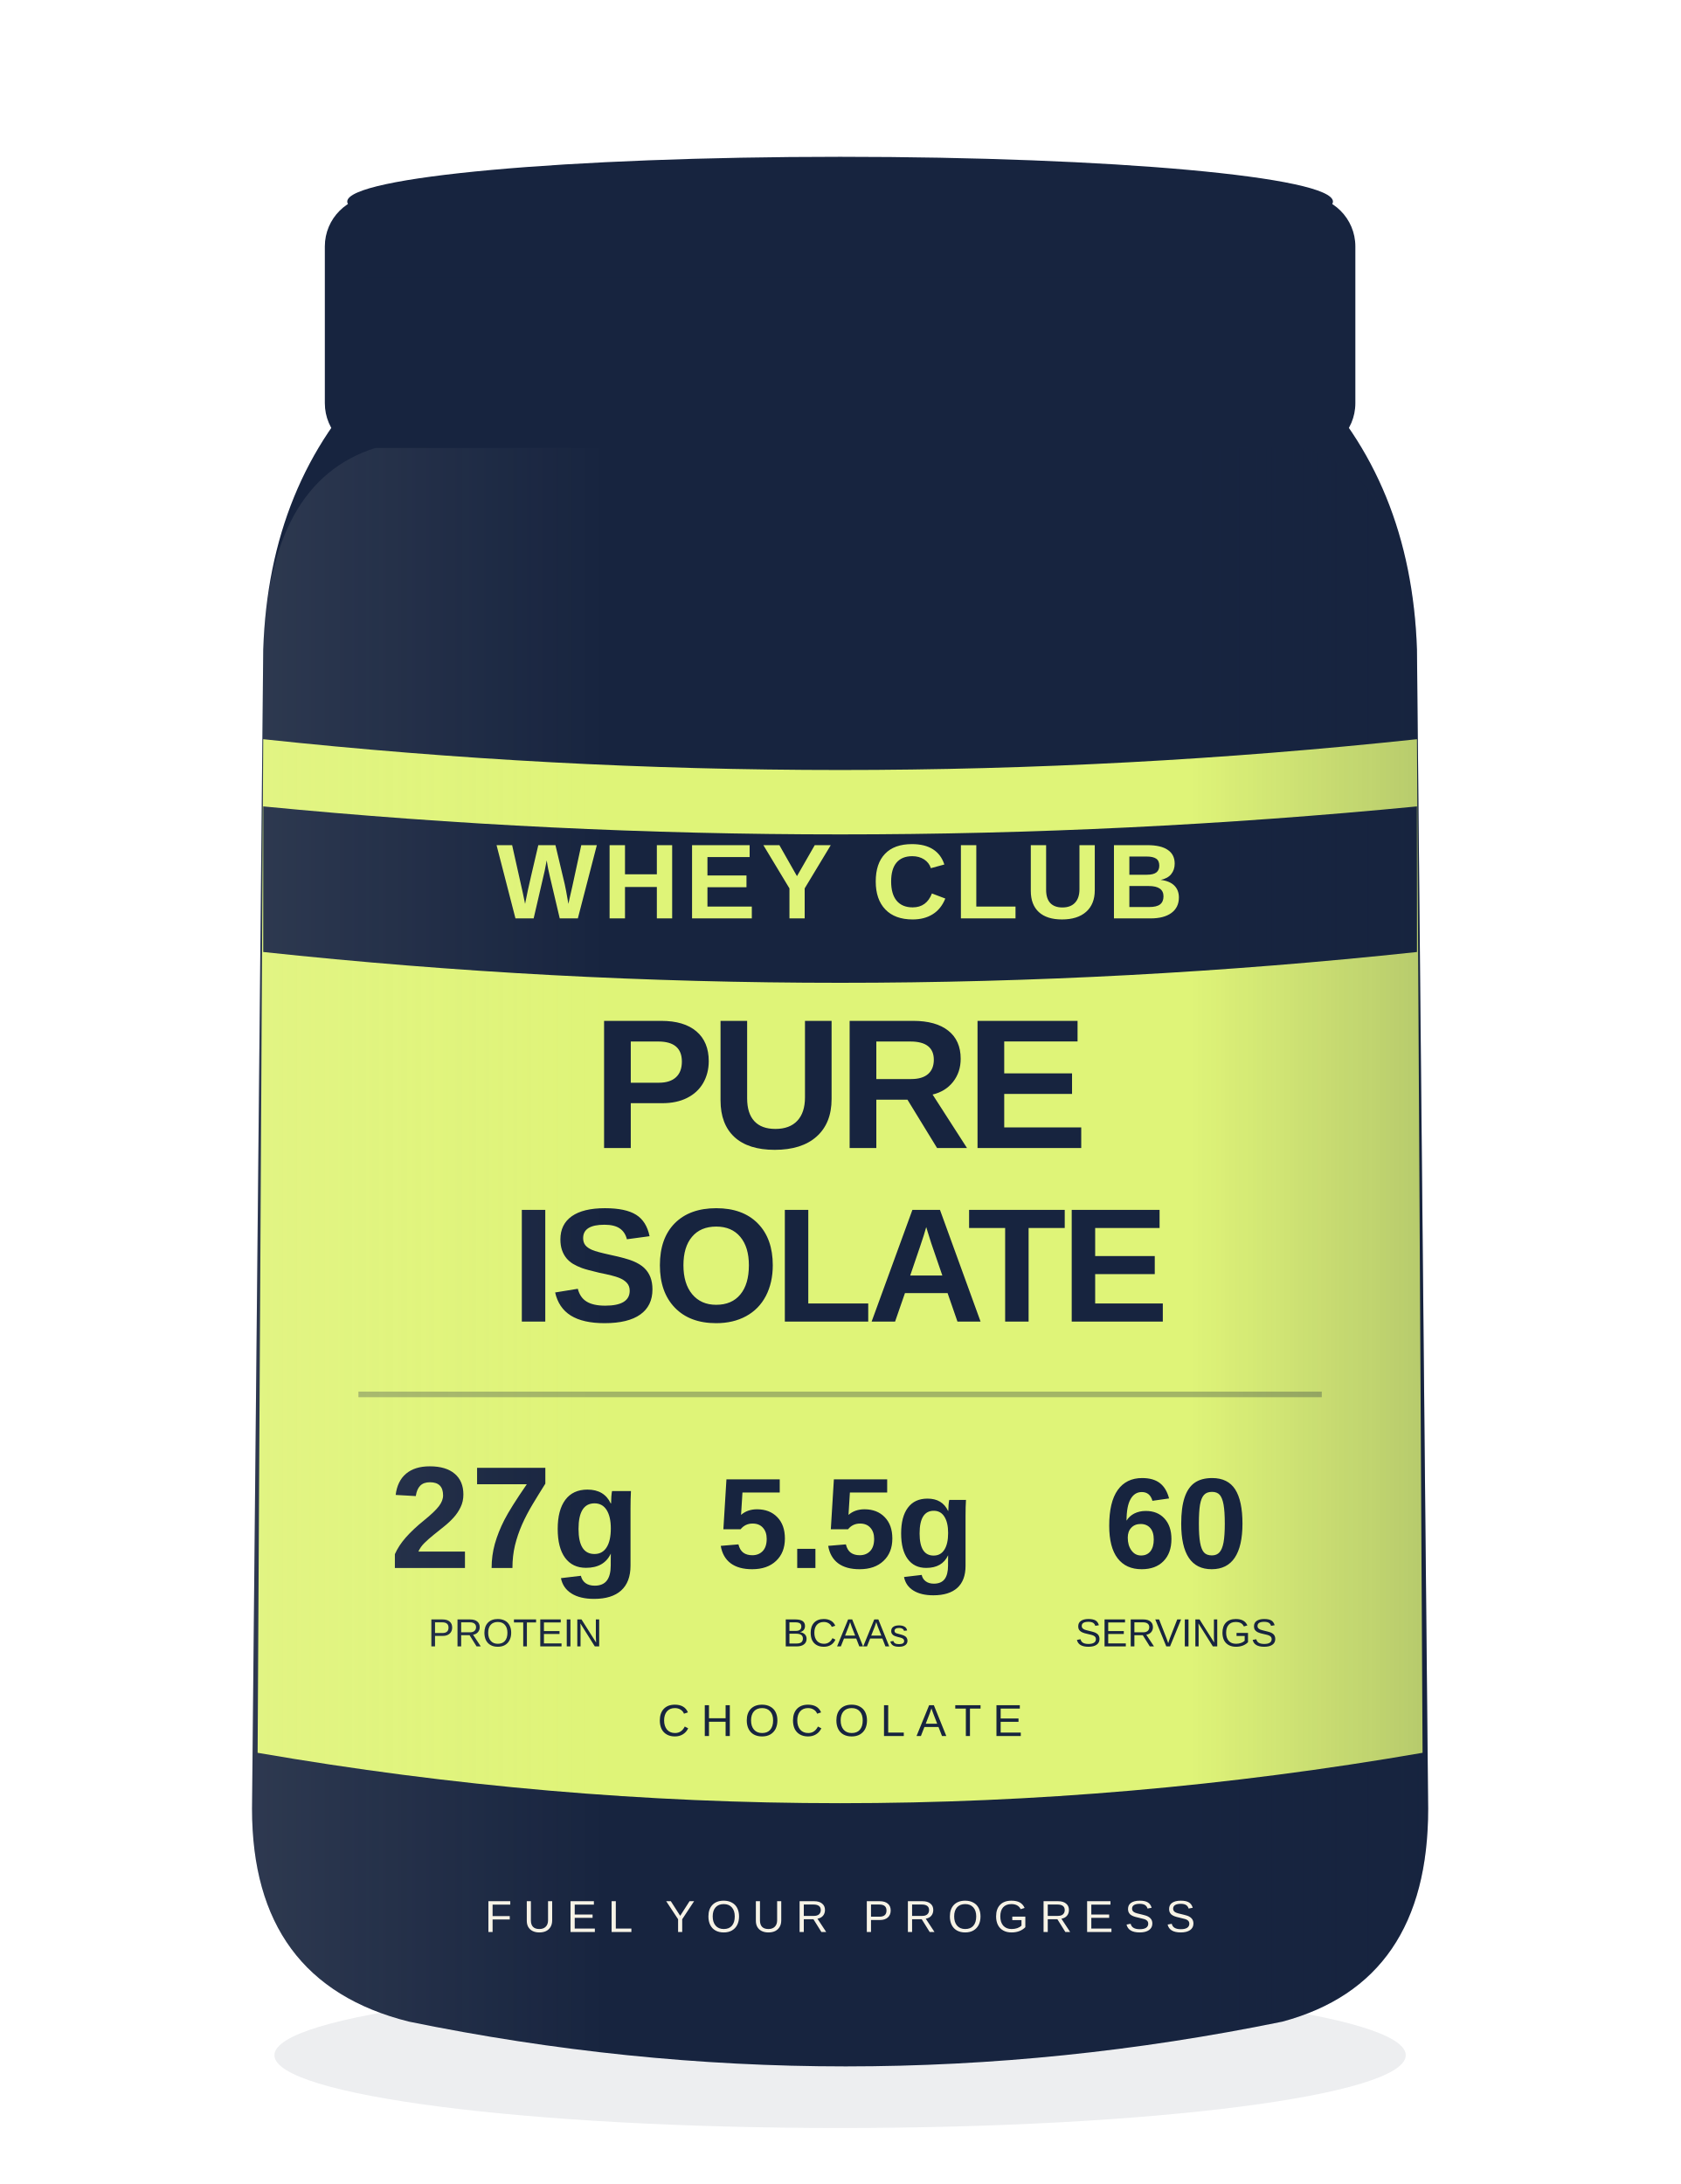
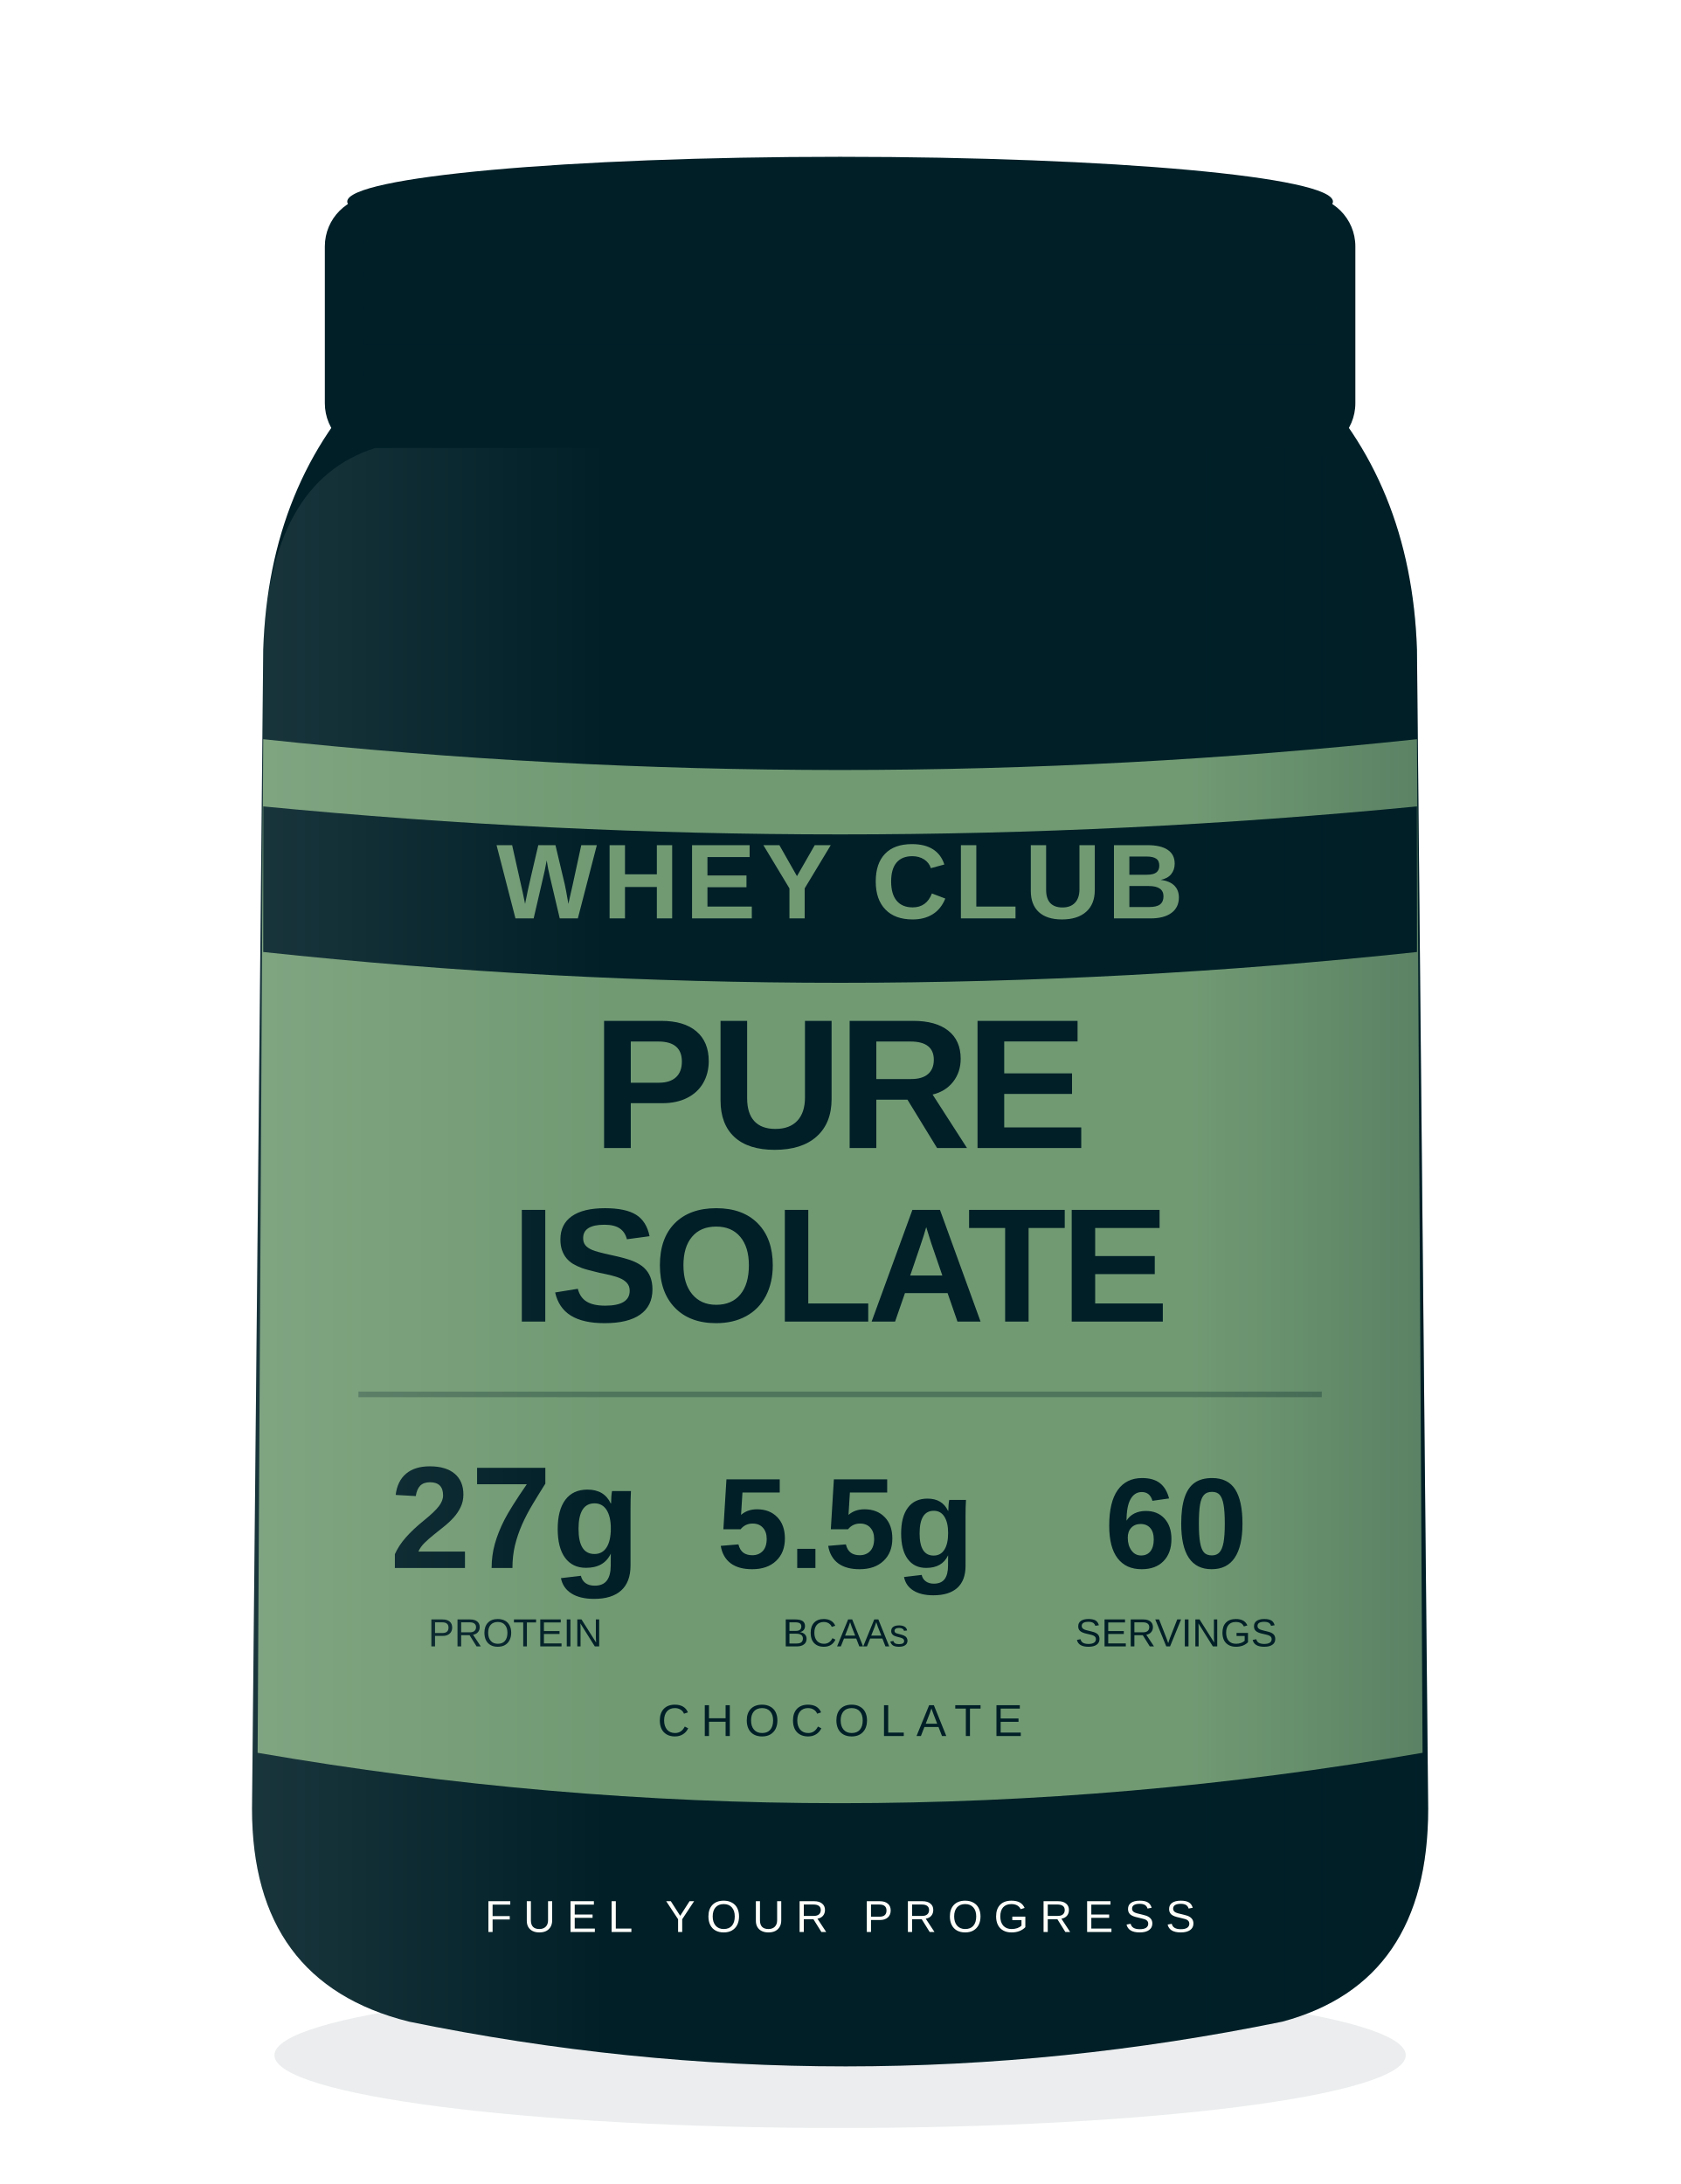
<svg xmlns="http://www.w3.org/2000/svg" width="300" height="390" viewBox="0 0 300 390">
  <defs>
    <linearGradient id="body">
-       <stop stop-color="#17243f" />
-       <stop offset=".22" stop-color="#17243f" />
-       <stop offset=".65" stop-color="#17243f" />
-       <stop offset="1" stop-color="#17243f" />
+       <stop stop-color="#001f27" />
+       <stop offset=".22" stop-color="#001f27" />
+       <stop offset=".65" stop-color="#001f27" />
+       <stop offset="1" stop-color="#001f27" />
    </linearGradient>
    <linearGradient id="lid" x2="0" y2="1">
-       <stop stop-color="#17243f" />
-       <stop offset=".35" stop-color="#17243f" />
-       <stop offset="1" stop-color="#17243f" />
+       <stop stop-color="#001f27" />
+       <stop offset=".35" stop-color="#001f27" />
+       <stop offset="1" stop-color="#001f27" />
    </linearGradient>
    <linearGradient id="shine">
-       <stop stop-color="#f7f3e6" stop-opacity=".1" />
-       <stop offset=".3" stop-color="#f7f3e6" stop-opacity="0" />
-       <stop offset=".8" stop-color="#17243f" stop-opacity="0" />
-       <stop offset="1" stop-color="#17243f" stop-opacity=".2" />
+       <stop stop-color="#fffffa" stop-opacity=".1" />
+       <stop offset=".3" stop-color="#fffffa" stop-opacity="0" />
+       <stop offset=".8" stop-color="#001f27" stop-opacity="0" />
+       <stop offset="1" stop-color="#001f27" stop-opacity=".2" />
    </linearGradient>
  </defs>
-   <ellipse cx="150" cy="367" rx="101" ry="13" fill="#17243f" opacity=".08" />
+   <ellipse cx="150" cy="367" rx="101" ry="13" fill="#001f27" opacity=".08" />
  <path d="M67 67Q48 86 47 116L45 323Q45 354 73 361Q151 377 229 361Q255 354 255 323L253 116Q252 86 233 67Z" fill="url(#body)" />
  <rect x="58" y="35" width="184" height="46" rx="9" fill="url(#lid)" />
-   <path d="M65 43H235M65 49H235M65 55H235M65 61H235M65 67H235" stroke="#17243f" stroke-width="1" opacity=".35" />
-   <ellipse cx="150" cy="36" rx="88" ry="8" fill="#17243f" />
-   <path d="M47 132Q150 143 253 132L254 313Q150 331 46 313Z" fill="#dff478" />
-   <path d="M47 144Q150 154 253 144V170Q150 181 47 170Z" fill="#17243f" />
-   <text x="150" y="164" text-anchor="middle" fill="#dff478" font-family="Arial,sans-serif" font-weight="900" font-size="19" letter-spacing="1">WHEY CLUB</text>
-   <text x="150" y="205" text-anchor="middle" fill="#17243f" font-family="Arial,sans-serif" font-weight="900" font-size="33" letter-spacing="-1">PURE</text>
-   <text x="150" y="236" text-anchor="middle" fill="#17243f" font-family="Arial,sans-serif" font-weight="900" font-size="29" letter-spacing="-1">ISOLATE</text>
-   <path d="M64 249H236" stroke="#17243f" stroke-opacity=".3" />
-   <text x="92" y="280" text-anchor="middle" fill="#17243f" font-family="Arial,sans-serif" font-weight="900" font-size="26">27g</text>
-   <text x="92" y="294" text-anchor="middle" fill="#17243f" font-family="Arial,sans-serif" font-size="7">PROTEIN</text>
-   <text x="151" y="280" text-anchor="middle" fill="#17243f" font-family="Arial,sans-serif" font-weight="900" font-size="23">5.5g</text>
-   <text x="151" y="294" text-anchor="middle" fill="#17243f" font-family="Arial,sans-serif" font-size="7">BCAAs</text>
-   <text x="210" y="280" text-anchor="middle" fill="#17243f" font-family="Arial,sans-serif" font-weight="900" font-size="23">60</text>
-   <text x="210" y="294" text-anchor="middle" fill="#17243f" font-family="Arial,sans-serif" font-size="7">SERVINGS</text>
-   <text x="150" y="310" text-anchor="middle" fill="#17243f" font-family="Arial,sans-serif" font-size="8" letter-spacing="2">CHOCOLATE</text>
-   <text x="150" y="345" text-anchor="middle" fill="#f7f3e6" font-family="Arial,sans-serif" font-size="8" letter-spacing="2">FUEL YOUR PROGRESS</text>
+   <path d="M65 43H235M65 49H235M65 55H235M65 61H235M65 67H235" stroke="#001f27" stroke-width="1" opacity=".35" />
+   <ellipse cx="150" cy="36" rx="88" ry="8" fill="#001f27" />
+   <path d="M47 132Q150 143 253 132L254 313Q150 331 46 313Z" fill="#719a73" />
+   <path d="M47 144Q150 154 253 144V170Q150 181 47 170Z" fill="#001f27" />
+   <text x="150" y="164" text-anchor="middle" fill="#719a73" font-family="Arial,sans-serif" font-weight="900" font-size="19" letter-spacing="1">WHEY CLUB</text>
+   <text x="150" y="205" text-anchor="middle" fill="#001f27" font-family="Arial,sans-serif" font-weight="900" font-size="33" letter-spacing="-1">PURE</text>
+   <text x="150" y="236" text-anchor="middle" fill="#001f27" font-family="Arial,sans-serif" font-weight="900" font-size="29" letter-spacing="-1">ISOLATE</text>
+   <path d="M64 249H236" stroke="#001f27" stroke-opacity=".3" />
+   <text x="92" y="280" text-anchor="middle" fill="#001f27" font-family="Arial,sans-serif" font-weight="900" font-size="26">27g</text>
+   <text x="92" y="294" text-anchor="middle" fill="#001f27" font-family="Arial,sans-serif" font-size="7">PROTEIN</text>
+   <text x="151" y="280" text-anchor="middle" fill="#001f27" font-family="Arial,sans-serif" font-weight="900" font-size="23">5.5g</text>
+   <text x="151" y="294" text-anchor="middle" fill="#001f27" font-family="Arial,sans-serif" font-size="7">BCAAs</text>
+   <text x="210" y="280" text-anchor="middle" fill="#001f27" font-family="Arial,sans-serif" font-weight="900" font-size="23">60</text>
+   <text x="210" y="294" text-anchor="middle" fill="#001f27" font-family="Arial,sans-serif" font-size="7">SERVINGS</text>
+   <text x="150" y="310" text-anchor="middle" fill="#001f27" font-family="Arial,sans-serif" font-size="8" letter-spacing="2">CHOCOLATE</text>
+   <text x="150" y="345" text-anchor="middle" fill="#fffffa" font-family="Arial,sans-serif" font-size="8" letter-spacing="2">FUEL YOUR PROGRESS</text>
  <path d="M67 80Q48 86 47 116L45 323Q45 354 73 361Q151 377 229 361Q255 354 255 323L253 116Q252 86 233 80Z" fill="url(#shine)" />
</svg>
